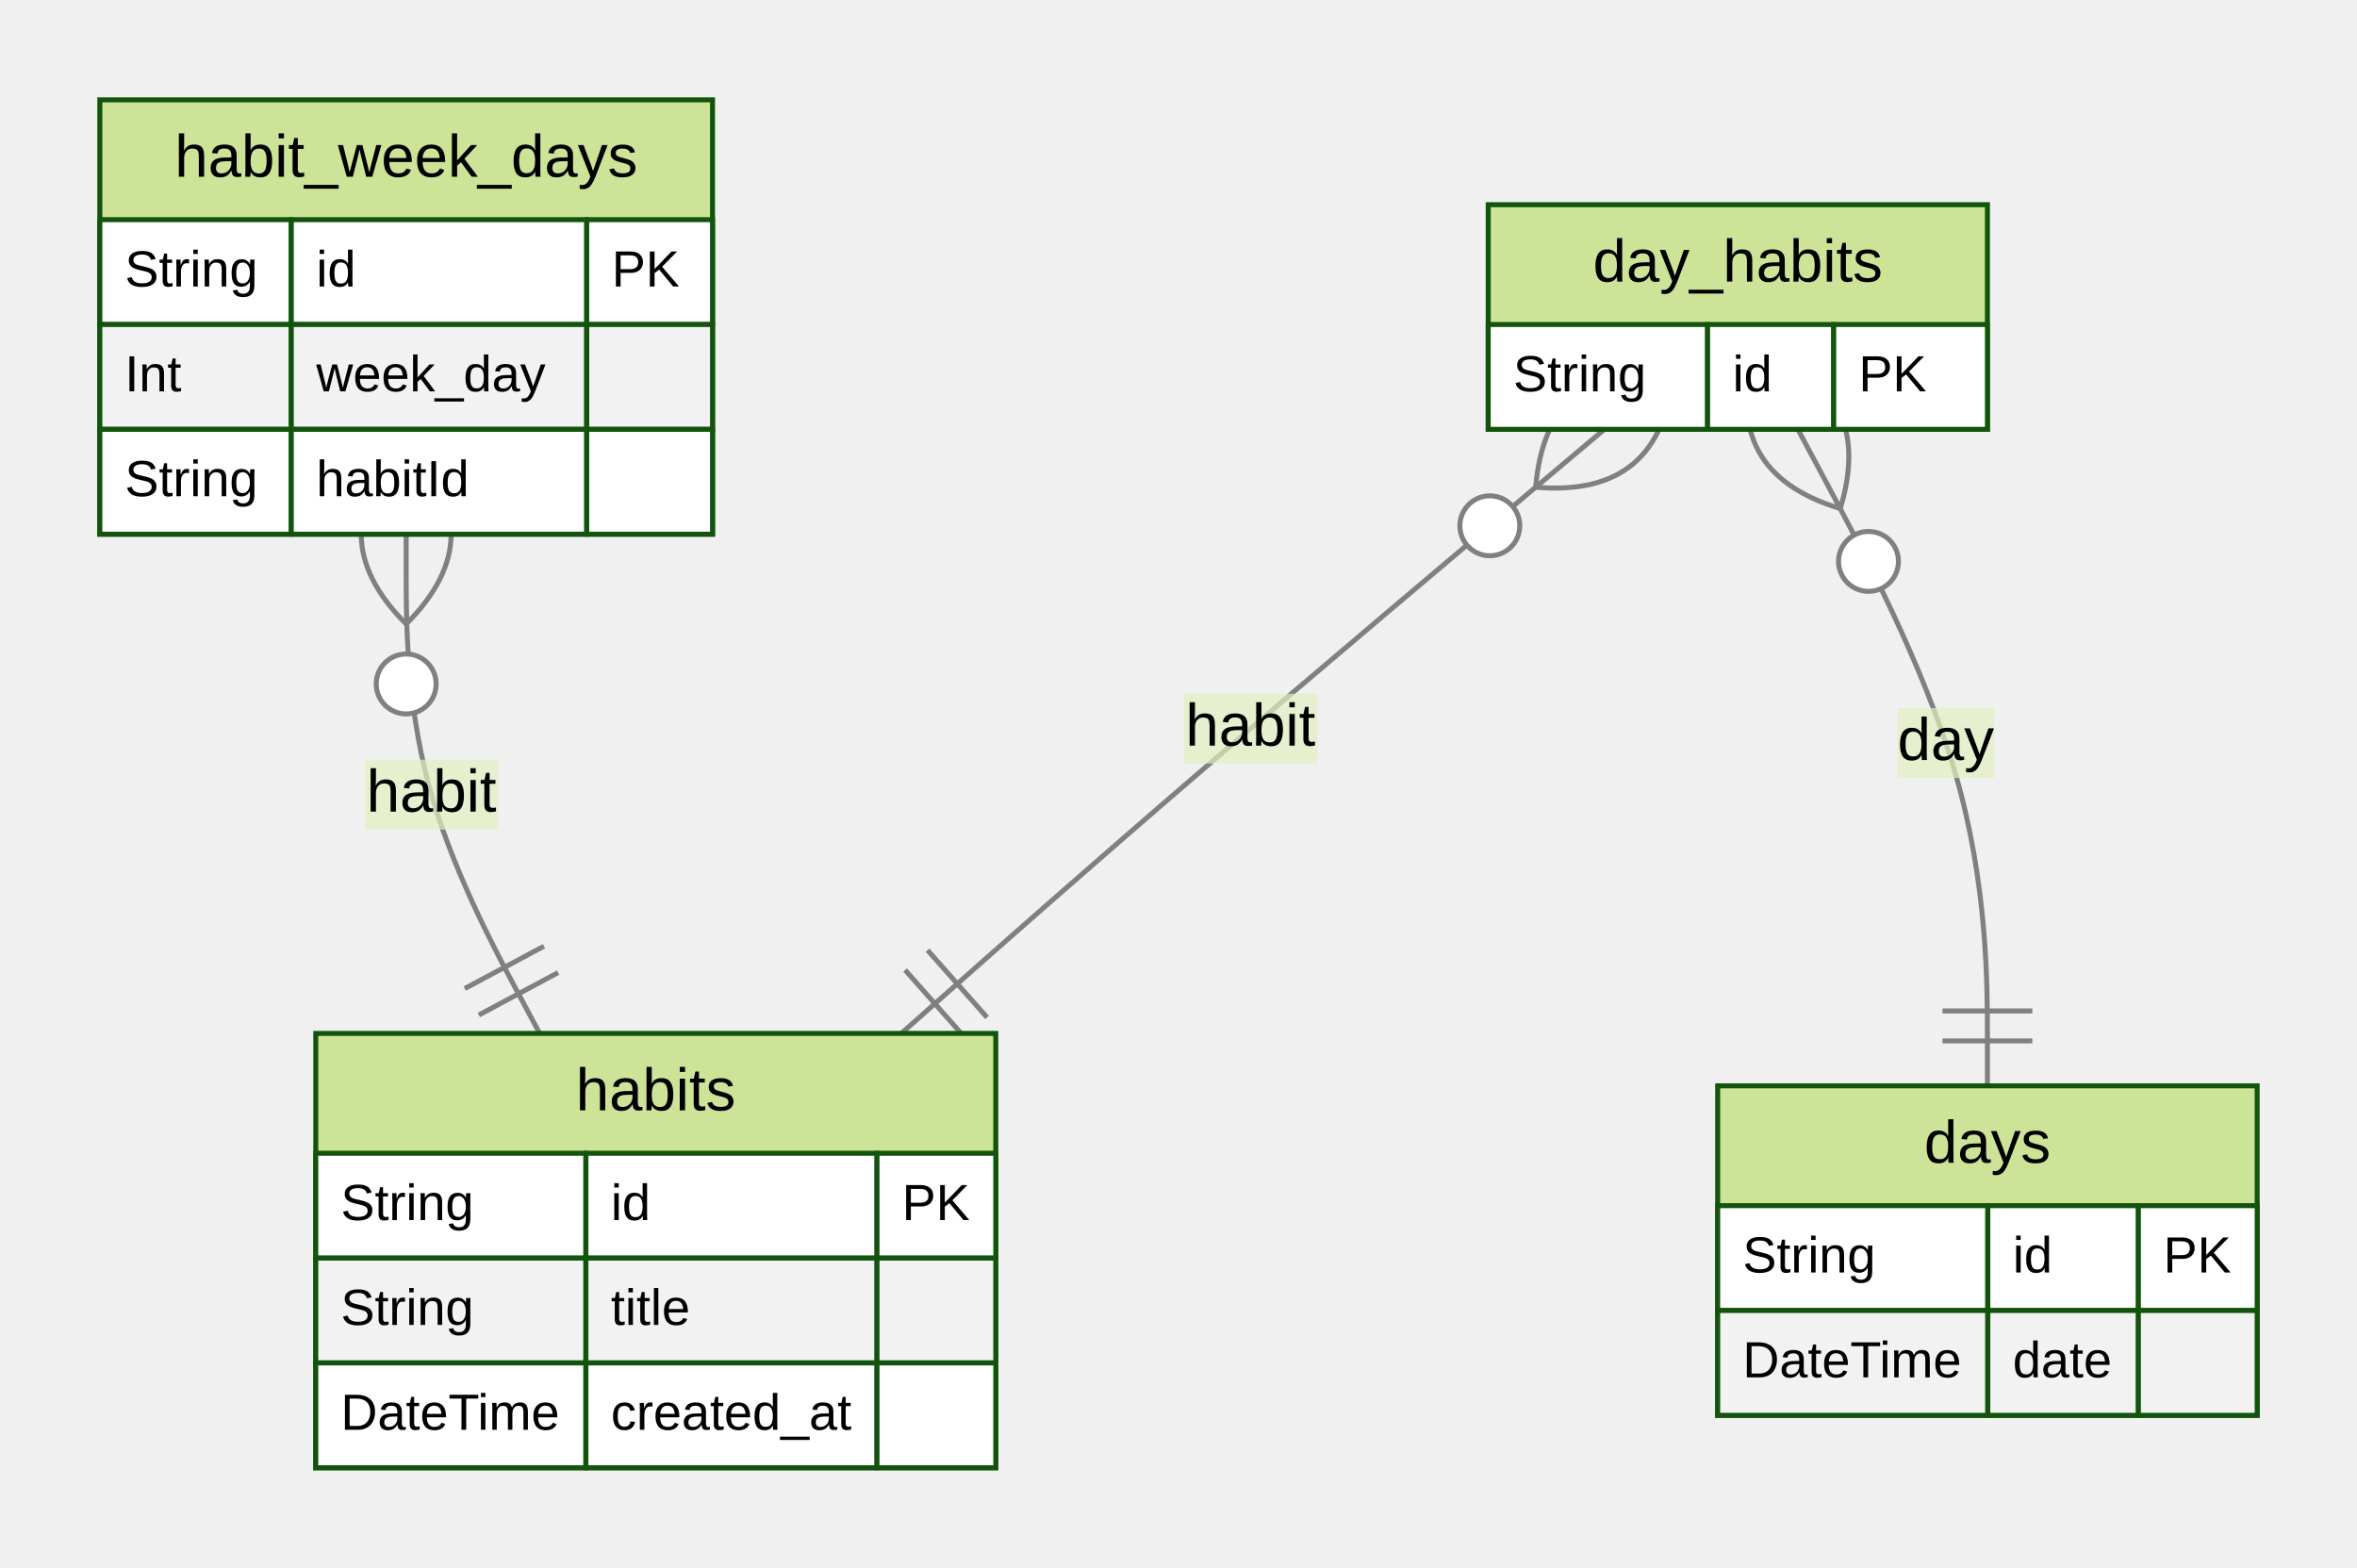
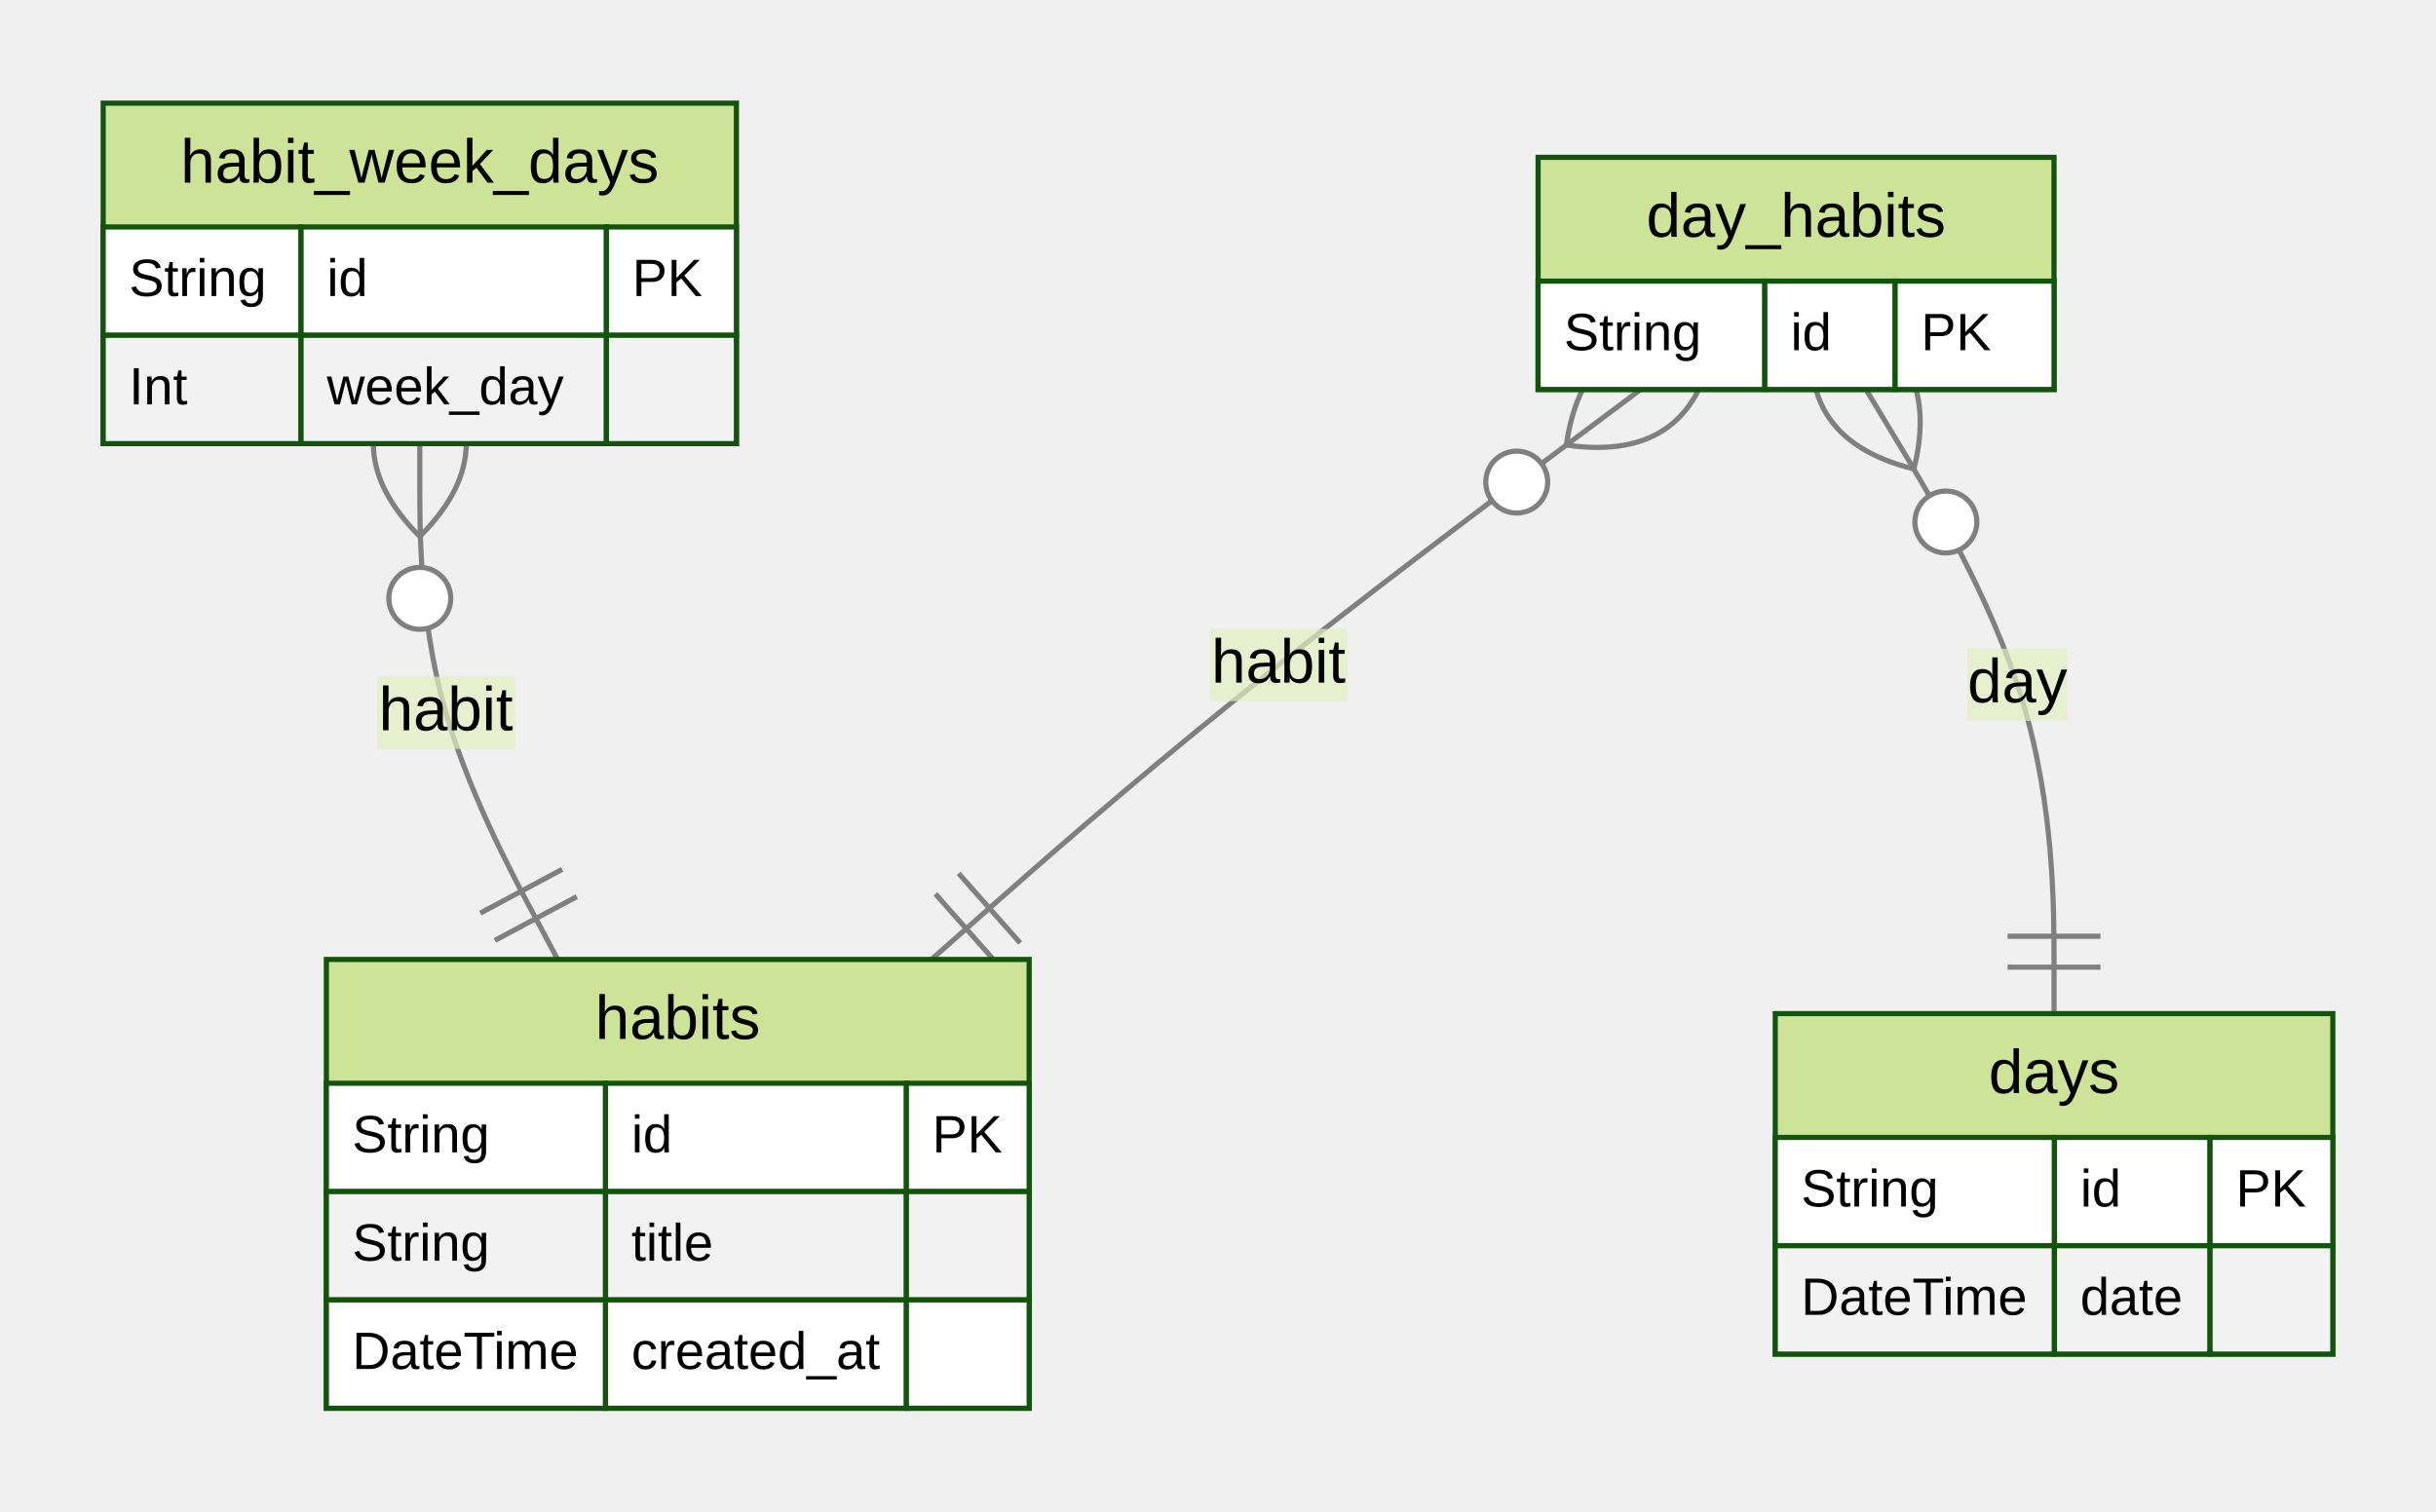
- <svg xmlns="http://www.w3.org/2000/svg" aria-roledescription="er" viewBox="0 0 472.158 314" style="max-width: 472.158px; background-color: white;" width="100%" id="mermaid-0">
+ <svg xmlns="http://www.w3.org/2000/svg" aria-roledescription="er" viewBox="0 0 472.158 293" style="max-width: 472.158px; background-color: white;" width="100%" id="mermaid-0">
  <style>#mermaid-0{font-family:"trebuchet ms",verdana,arial,sans-serif;font-size:16px;fill:#000000;}#mermaid-0 .error-icon{fill:#552222;}#mermaid-0 .error-text{fill:#552222;stroke:#552222;}#mermaid-0 .edge-thickness-normal{stroke-width:2px;}#mermaid-0 .edge-thickness-thick{stroke-width:3.5px;}#mermaid-0 .edge-pattern-solid{stroke-dasharray:0;}#mermaid-0 .edge-pattern-dashed{stroke-dasharray:3;}#mermaid-0 .edge-pattern-dotted{stroke-dasharray:2;}#mermaid-0 .marker{fill:#000000;stroke:#000000;}#mermaid-0 .marker.cross{stroke:#000000;}#mermaid-0 svg{font-family:"trebuchet ms",verdana,arial,sans-serif;font-size:16px;}#mermaid-0 .entityBox{fill:#cde498;stroke:#13540c;}#mermaid-0 .attributeBoxOdd{fill:#ffffff;stroke:#13540c;}#mermaid-0 .attributeBoxEven{fill:#f2f2f2;stroke:#13540c;}#mermaid-0 .relationshipLabelBox{fill:hsl(78.158, 58.462%, 84.51%);opacity:0.7;background-color:hsl(78.158, 58.462%, 84.51%);}#mermaid-0 .relationshipLabelBox rect{opacity:0.5;}#mermaid-0 .relationshipLine{stroke:#000000;}#mermaid-0 .entityTitleText{text-anchor:middle;font-size:18px;fill:#000000;}#mermaid-0 :root{--mermaid-font-family:"trebuchet ms",verdana,arial,sans-serif;}</style>
  <g />
  <defs>
    <marker orient="auto" markerHeight="18" markerWidth="18" refY="9" refX="0" id="ONLY_ONE_START">
      <path d="M9,0 L9,18 M15,0 L15,18" fill="none" stroke="gray" />
    </marker>
  </defs>
  <defs>
    <marker orient="auto" markerHeight="18" markerWidth="18" refY="9" refX="18" id="ONLY_ONE_END">
      <path d="M3,0 L3,18 M9,0 L9,18" fill="none" stroke="gray" />
    </marker>
  </defs>
  <defs>
    <marker orient="auto" markerHeight="18" markerWidth="30" refY="9" refX="0" id="ZERO_OR_ONE_START">
      <circle r="6" cy="9" cx="21" fill="white" stroke="gray" />
      <path d="M9,0 L9,18" fill="none" stroke="gray" />
    </marker>
  </defs>
  <defs>
    <marker orient="auto" markerHeight="18" markerWidth="30" refY="9" refX="30" id="ZERO_OR_ONE_END">
      <circle r="6" cy="9" cx="9" fill="white" stroke="gray" />
      <path d="M21,0 L21,18" fill="none" stroke="gray" />
    </marker>
  </defs>
  <defs>
    <marker orient="auto" markerHeight="36" markerWidth="45" refY="18" refX="18" id="ONE_OR_MORE_START">
      <path d="M0,18 Q 18,0 36,18 Q 18,36 0,18 M42,9 L42,27" fill="none" stroke="gray" />
    </marker>
  </defs>
  <defs>
    <marker orient="auto" markerHeight="36" markerWidth="45" refY="18" refX="27" id="ONE_OR_MORE_END">
      <path d="M3,9 L3,27 M9,18 Q27,0 45,18 Q27,36 9,18" fill="none" stroke="gray" />
    </marker>
  </defs>
  <defs>
    <marker orient="auto" markerHeight="36" markerWidth="57" refY="18" refX="18" id="ZERO_OR_MORE_START">
      <circle r="6" cy="18" cx="48" fill="white" stroke="gray" />
      <path d="M0,18 Q18,0 36,18 Q18,36 0,18" fill="none" stroke="gray" />
    </marker>
  </defs>
  <defs>
    <marker orient="auto" markerHeight="36" markerWidth="57" refY="18" refX="39" id="ZERO_OR_MORE_END">
      <circle r="6" cy="18" cx="9" fill="white" stroke="gray" />
      <path d="M21,18 Q39,0 57,18 Q39,36 21,18" fill="none" stroke="gray" />
    </marker>
  </defs>
-   <path style="stroke: gray; fill: none;" marker-start="url(#ZERO_OR_MORE_START)" marker-end="url(#ONLY_ONE_END)" d="M81.367,107L81.367,115.333C81.367,123.667,81.367,140.333,85.824,157C90.28,173.667,99.192,190.333,103.649,198.667L108.105,207" class="er relationshipLine" />
-   <path style="stroke: gray; fill: none;" marker-start="url(#ZERO_OR_MORE_START)" marker-end="url(#ONLY_ONE_END)" d="M360.155,86L366.483,97.833C372.811,109.667,385.467,133.333,391.795,155.25C398.123,177.167,398.123,197.333,398.123,207.417L398.123,217.5" class="er relationshipLine" />
-   <path style="stroke: gray; fill: none;" marker-start="url(#ZERO_OR_MORE_START)" marker-end="url(#ONLY_ONE_END)" d="M321.395,86L307.337,97.833C293.28,109.667,265.165,133.333,241.689,153.5C218.212,173.667,199.374,190.333,189.955,198.667L180.535,207" class="er relationshipLine" />
-   <g transform="translate(63.25739,207 )" id="entity-habits-9d3b7a98-b5a3-43af-9c8b-4806fae1b950">
+   <path style="stroke: gray; fill: none;" marker-start="url(#ZERO_OR_MORE_START)" marker-end="url(#ONLY_ONE_END)" d="M81.367,86L81.367,94.333C81.367,102.667,81.367,119.333,85.824,136C90.28,152.667,99.192,169.333,103.649,177.667L108.105,186" class="er relationshipLine" />
+   <path style="stroke: gray; fill: none;" marker-start="url(#ZERO_OR_MORE_START)" marker-end="url(#ONLY_ONE_END)" d="M361.677,75.5L367.752,85.583C373.826,95.667,385.975,115.833,392.049,136C398.123,156.167,398.123,176.333,398.123,186.417L398.123,196.5" class="er relationshipLine" />
+   <path style="stroke: gray; fill: none;" marker-start="url(#ZERO_OR_MORE_START)" marker-end="url(#ONLY_ONE_END)" d="M318.013,75.5L304.519,85.583C291.026,95.667,264.038,115.833,241.125,134.25C218.212,152.667,199.374,169.333,189.955,177.667L180.535,186" class="er relationshipLine" />
+   <g transform="translate(63.25739,186 )" id="entity-habits-9854357f-9be2-443d-8976-19dec4cd4d92">
    <rect height="87" width="136.22" y="0" x="0" class="er entityBox" />
-     <text style="dominant-baseline: middle; text-anchor: middle; font-size: 12px;" transform="translate(68.1098,12)" y="0" x="0" id="text-entity-habits-9d3b7a98-b5a3-43af-9c8b-4806fae1b950" class="er entityLabel">habits</text>
+     <text style="dominant-baseline: middle; text-anchor: middle; font-size: 12px;" transform="translate(68.1098,12)" y="0" x="0" id="text-entity-habits-9854357f-9be2-443d-8976-19dec4cd4d92" class="er entityLabel">habits</text>
    <rect height="21" width="54.113" y="24" x="0" class="er attributeBoxOdd" />
-     <text style="dominant-baseline: middle; font-size: 10.2px;" transform="translate(5,34.5)" y="0" x="0" id="text-entity-habits-9d3b7a98-b5a3-43af-9c8b-4806fae1b950-attr-1-type" class="er entityLabel">String</text>
+     <text style="dominant-baseline: middle; font-size: 10.2px;" transform="translate(5,34.5)" y="0" x="0" id="text-entity-habits-9854357f-9be2-443d-8976-19dec4cd4d92-attr-1-type" class="er entityLabel">String</text>
    <rect height="21" width="58.311" y="24" x="54.113" class="er attributeBoxOdd" />
-     <text style="dominant-baseline: middle; font-size: 10.2px;" transform="translate(59.11313,34.5)" y="0" x="0" id="text-entity-habits-9d3b7a98-b5a3-43af-9c8b-4806fae1b950-attr-1-name" class="er entityLabel">id</text>
+     <text style="dominant-baseline: middle; font-size: 10.2px;" transform="translate(59.11313,34.5)" y="0" x="0" id="text-entity-habits-9854357f-9be2-443d-8976-19dec4cd4d92-attr-1-name" class="er entityLabel">id</text>
    <rect height="21" width="23.795" y="24" x="112.425" class="er attributeBoxOdd" />
-     <text style="dominant-baseline: middle; font-size: 10.2px;" transform="translate(117.4246,34.5)" y="0" x="0" id="text-entity-habits-9d3b7a98-b5a3-43af-9c8b-4806fae1b950-attr-1-key" class="er entityLabel">PK</text>
+     <text style="dominant-baseline: middle; font-size: 10.2px;" transform="translate(117.4246,34.5)" y="0" x="0" id="text-entity-habits-9854357f-9be2-443d-8976-19dec4cd4d92-attr-1-key" class="er entityLabel">PK</text>
    <rect height="21" width="54.113" y="45" x="0" class="er attributeBoxEven" />
-     <text style="dominant-baseline: middle; font-size: 10.2px;" transform="translate(5,55.5)" y="0" x="0" id="text-entity-habits-9d3b7a98-b5a3-43af-9c8b-4806fae1b950-attr-2-type" class="er entityLabel">String</text>
+     <text style="dominant-baseline: middle; font-size: 10.2px;" transform="translate(5,55.5)" y="0" x="0" id="text-entity-habits-9854357f-9be2-443d-8976-19dec4cd4d92-attr-2-type" class="er entityLabel">String</text>
    <rect height="21" width="58.311" y="45" x="54.113" class="er attributeBoxEven" />
-     <text style="dominant-baseline: middle; font-size: 10.2px;" transform="translate(59.11313,55.5)" y="0" x="0" id="text-entity-habits-9d3b7a98-b5a3-43af-9c8b-4806fae1b950-attr-2-name" class="er entityLabel">title</text>
+     <text style="dominant-baseline: middle; font-size: 10.2px;" transform="translate(59.11313,55.5)" y="0" x="0" id="text-entity-habits-9854357f-9be2-443d-8976-19dec4cd4d92-attr-2-name" class="er entityLabel">title</text>
    <rect height="21" width="23.795" y="45" x="112.425" class="er attributeBoxEven" />
-     <text style="dominant-baseline: middle; font-size: 10.2px;" transform="translate(117.4246,55.5)" y="0" x="0" id="text-entity-habits-9d3b7a98-b5a3-43af-9c8b-4806fae1b950-attr-2-key" class="er entityLabel" />
+     <text style="dominant-baseline: middle; font-size: 10.2px;" transform="translate(117.4246,55.5)" y="0" x="0" id="text-entity-habits-9854357f-9be2-443d-8976-19dec4cd4d92-attr-2-key" class="er entityLabel" />
    <rect height="21" width="54.113" y="66" x="0" class="er attributeBoxOdd" />
-     <text style="dominant-baseline: middle; font-size: 10.2px;" transform="translate(5,76.5)" y="0" x="0" id="text-entity-habits-9d3b7a98-b5a3-43af-9c8b-4806fae1b950-attr-3-type" class="er entityLabel">DateTime</text>
+     <text style="dominant-baseline: middle; font-size: 10.2px;" transform="translate(5,76.5)" y="0" x="0" id="text-entity-habits-9854357f-9be2-443d-8976-19dec4cd4d92-attr-3-type" class="er entityLabel">DateTime</text>
    <rect height="21" width="58.311" y="66" x="54.113" class="er attributeBoxOdd" />
-     <text style="dominant-baseline: middle; font-size: 10.2px;" transform="translate(59.11313,76.5)" y="0" x="0" id="text-entity-habits-9d3b7a98-b5a3-43af-9c8b-4806fae1b950-attr-3-name" class="er entityLabel">created_at</text>
+     <text style="dominant-baseline: middle; font-size: 10.2px;" transform="translate(59.11313,76.5)" y="0" x="0" id="text-entity-habits-9854357f-9be2-443d-8976-19dec4cd4d92-attr-3-name" class="er entityLabel">created_at</text>
    <rect height="21" width="23.795" y="66" x="112.425" class="er attributeBoxOdd" />
-     <text style="dominant-baseline: middle; font-size: 10.2px;" transform="translate(117.4246,76.5)" y="0" x="0" id="text-entity-habits-9d3b7a98-b5a3-43af-9c8b-4806fae1b950-attr-3-key" class="er entityLabel" />
+     <text style="dominant-baseline: middle; font-size: 10.2px;" transform="translate(117.4246,76.5)" y="0" x="0" id="text-entity-habits-9854357f-9be2-443d-8976-19dec4cd4d92-attr-3-key" class="er entityLabel" />
  </g>
-   <g transform="translate(344.0882,217.5 )" id="entity-days-0bf8c036-3f55-4490-a822-8aee9d4ab8aa">
+   <g transform="translate(20,20 )" id="entity-habitweekdays-af8d818b-518b-48a6-a3bd-fa141ae8c1ed">
+     <rect height="66" width="122.734" y="0" x="0" class="er entityBox" />
+     <text style="dominant-baseline: middle; text-anchor: middle; font-size: 12px;" transform="translate(61.36719,12)" y="0" x="0" id="text-entity-habitweekdays-af8d818b-518b-48a6-a3bd-fa141ae8c1ed" class="er entityLabel">habit_week_days</text>
+     <rect height="21" width="38.351" y="24" x="0" class="er attributeBoxOdd" />
+     <text style="dominant-baseline: middle; font-size: 10.2px;" transform="translate(5,34.5)" y="0" x="0" id="text-entity-habitweekdays-af8d818b-518b-48a6-a3bd-fa141ae8c1ed-attr-1-type" class="er entityLabel">String</text>
+     <rect height="21" width="59.184" y="24" x="38.351" class="er attributeBoxOdd" />
+     <text style="dominant-baseline: middle; font-size: 10.2px;" transform="translate(43.35122,34.5)" y="0" x="0" id="text-entity-habitweekdays-af8d818b-518b-48a6-a3bd-fa141ae8c1ed-attr-1-name" class="er entityLabel">id</text>
+     <rect height="21" width="25.199" y="24" x="97.535" class="er attributeBoxOdd" />
+     <text style="dominant-baseline: middle; font-size: 10.2px;" transform="translate(102.5352,34.5)" y="0" x="0" id="text-entity-habitweekdays-af8d818b-518b-48a6-a3bd-fa141ae8c1ed-attr-1-key" class="er entityLabel">PK</text>
+     <rect height="21" width="38.351" y="45" x="0" class="er attributeBoxEven" />
+     <text style="dominant-baseline: middle; font-size: 10.2px;" transform="translate(5,55.5)" y="0" x="0" id="text-entity-habitweekdays-af8d818b-518b-48a6-a3bd-fa141ae8c1ed-attr-2-type" class="er entityLabel">Int</text>
+     <rect height="21" width="59.184" y="45" x="38.351" class="er attributeBoxEven" />
+     <text style="dominant-baseline: middle; font-size: 10.2px;" transform="translate(43.35122,55.5)" y="0" x="0" id="text-entity-habitweekdays-af8d818b-518b-48a6-a3bd-fa141ae8c1ed-attr-2-name" class="er entityLabel">week_day</text>
+     <rect height="21" width="25.199" y="45" x="97.535" class="er attributeBoxEven" />
+     <text style="dominant-baseline: middle; font-size: 10.2px;" transform="translate(102.5352,55.5)" y="0" x="0" id="text-entity-habitweekdays-af8d818b-518b-48a6-a3bd-fa141ae8c1ed-attr-2-key" class="er entityLabel" />
+   </g>
+   <g transform="translate(344.0882,196.5 )" id="entity-days-4e9fa2f8-fb1d-4aaf-b3d9-9eab2f425877">
    <rect height="66" width="108.07" y="0" x="0" class="er entityBox" />
-     <text style="dominant-baseline: middle; text-anchor: middle; font-size: 12px;" transform="translate(54.03506,12)" y="0" x="0" id="text-entity-days-0bf8c036-3f55-4490-a822-8aee9d4ab8aa" class="er entityLabel">days</text>
+     <text style="dominant-baseline: middle; text-anchor: middle; font-size: 12px;" transform="translate(54.03506,12)" y="0" x="0" id="text-entity-days-4e9fa2f8-fb1d-4aaf-b3d9-9eab2f425877" class="er entityLabel">days</text>
    <rect height="21" width="54.113" y="24" x="0" class="er attributeBoxOdd" />
-     <text style="dominant-baseline: middle; font-size: 10.2px;" transform="translate(5,34.5)" y="0" x="0" id="text-entity-days-0bf8c036-3f55-4490-a822-8aee9d4ab8aa-attr-1-type" class="er entityLabel">String</text>
+     <text style="dominant-baseline: middle; font-size: 10.2px;" transform="translate(5,34.5)" y="0" x="0" id="text-entity-days-4e9fa2f8-fb1d-4aaf-b3d9-9eab2f425877-attr-1-type" class="er entityLabel">String</text>
    <rect height="21" width="30.162" y="24" x="54.113" class="er attributeBoxOdd" />
-     <text style="dominant-baseline: middle; font-size: 10.2px;" transform="translate(59.11313,34.5)" y="0" x="0" id="text-entity-days-0bf8c036-3f55-4490-a822-8aee9d4ab8aa-attr-1-name" class="er entityLabel">id</text>
+     <text style="dominant-baseline: middle; font-size: 10.2px;" transform="translate(59.11313,34.5)" y="0" x="0" id="text-entity-days-4e9fa2f8-fb1d-4aaf-b3d9-9eab2f425877-attr-1-name" class="er entityLabel">id</text>
    <rect height="21" width="23.795" y="24" x="84.275" class="er attributeBoxOdd" />
-     <text style="dominant-baseline: middle; font-size: 10.2px;" transform="translate(89.27515,34.5)" y="0" x="0" id="text-entity-days-0bf8c036-3f55-4490-a822-8aee9d4ab8aa-attr-1-key" class="er entityLabel">PK</text>
+     <text style="dominant-baseline: middle; font-size: 10.2px;" transform="translate(89.27515,34.5)" y="0" x="0" id="text-entity-days-4e9fa2f8-fb1d-4aaf-b3d9-9eab2f425877-attr-1-key" class="er entityLabel">PK</text>
    <rect height="21" width="54.113" y="45" x="0" class="er attributeBoxEven" />
-     <text style="dominant-baseline: middle; font-size: 10.2px;" transform="translate(5,55.5)" y="0" x="0" id="text-entity-days-0bf8c036-3f55-4490-a822-8aee9d4ab8aa-attr-2-type" class="er entityLabel">DateTime</text>
+     <text style="dominant-baseline: middle; font-size: 10.2px;" transform="translate(5,55.5)" y="0" x="0" id="text-entity-days-4e9fa2f8-fb1d-4aaf-b3d9-9eab2f425877-attr-2-type" class="er entityLabel">DateTime</text>
    <rect height="21" width="30.162" y="45" x="54.113" class="er attributeBoxEven" />
-     <text style="dominant-baseline: middle; font-size: 10.2px;" transform="translate(59.11313,55.5)" y="0" x="0" id="text-entity-days-0bf8c036-3f55-4490-a822-8aee9d4ab8aa-attr-2-name" class="er entityLabel">date</text>
+     <text style="dominant-baseline: middle; font-size: 10.2px;" transform="translate(59.11313,55.5)" y="0" x="0" id="text-entity-days-4e9fa2f8-fb1d-4aaf-b3d9-9eab2f425877-attr-2-name" class="er entityLabel">date</text>
    <rect height="21" width="23.795" y="45" x="84.275" class="er attributeBoxEven" />
-     <text style="dominant-baseline: middle; font-size: 10.2px;" transform="translate(89.27515,55.5)" y="0" x="0" id="text-entity-days-0bf8c036-3f55-4490-a822-8aee9d4ab8aa-attr-2-key" class="er entityLabel" />
+     <text style="dominant-baseline: middle; font-size: 10.2px;" transform="translate(89.27515,55.5)" y="0" x="0" id="text-entity-days-4e9fa2f8-fb1d-4aaf-b3d9-9eab2f425877-attr-2-key" class="er entityLabel" />
  </g>
-   <g transform="translate(20,20 )" id="entity-habitweekdays-71165e5e-cb92-4bc5-a40f-f1a7d7e8f806">
-     <rect height="87" width="122.734" y="0" x="0" class="er entityBox" />
-     <text style="dominant-baseline: middle; text-anchor: middle; font-size: 12px;" transform="translate(61.36719,12)" y="0" x="0" id="text-entity-habitweekdays-71165e5e-cb92-4bc5-a40f-f1a7d7e8f806" class="er entityLabel">habit_week_days</text>
-     <rect height="21" width="38.351" y="24" x="0" class="er attributeBoxOdd" />
-     <text style="dominant-baseline: middle; font-size: 10.2px;" transform="translate(5,34.5)" y="0" x="0" id="text-entity-habitweekdays-71165e5e-cb92-4bc5-a40f-f1a7d7e8f806-attr-1-type" class="er entityLabel">String</text>
-     <rect height="21" width="59.184" y="24" x="38.351" class="er attributeBoxOdd" />
-     <text style="dominant-baseline: middle; font-size: 10.2px;" transform="translate(43.35122,34.5)" y="0" x="0" id="text-entity-habitweekdays-71165e5e-cb92-4bc5-a40f-f1a7d7e8f806-attr-1-name" class="er entityLabel">id</text>
-     <rect height="21" width="25.199" y="24" x="97.535" class="er attributeBoxOdd" />
-     <text style="dominant-baseline: middle; font-size: 10.2px;" transform="translate(102.5352,34.5)" y="0" x="0" id="text-entity-habitweekdays-71165e5e-cb92-4bc5-a40f-f1a7d7e8f806-attr-1-key" class="er entityLabel">PK</text>
-     <rect height="21" width="38.351" y="45" x="0" class="er attributeBoxEven" />
-     <text style="dominant-baseline: middle; font-size: 10.2px;" transform="translate(5,55.5)" y="0" x="0" id="text-entity-habitweekdays-71165e5e-cb92-4bc5-a40f-f1a7d7e8f806-attr-2-type" class="er entityLabel">Int</text>
-     <rect height="21" width="59.184" y="45" x="38.351" class="er attributeBoxEven" />
-     <text style="dominant-baseline: middle; font-size: 10.2px;" transform="translate(43.35122,55.5)" y="0" x="0" id="text-entity-habitweekdays-71165e5e-cb92-4bc5-a40f-f1a7d7e8f806-attr-2-name" class="er entityLabel">week_day</text>
-     <rect height="21" width="25.199" y="45" x="97.535" class="er attributeBoxEven" />
-     <text style="dominant-baseline: middle; font-size: 10.2px;" transform="translate(102.5352,55.5)" y="0" x="0" id="text-entity-habitweekdays-71165e5e-cb92-4bc5-a40f-f1a7d7e8f806-attr-2-key" class="er entityLabel" />
-     <rect height="21" width="38.351" y="66" x="0" class="er attributeBoxOdd" />
-     <text style="dominant-baseline: middle; font-size: 10.2px;" transform="translate(5,76.5)" y="0" x="0" id="text-entity-habitweekdays-71165e5e-cb92-4bc5-a40f-f1a7d7e8f806-attr-3-type" class="er entityLabel">String</text>
-     <rect height="21" width="59.184" y="66" x="38.351" class="er attributeBoxOdd" />
-     <text style="dominant-baseline: middle; font-size: 10.2px;" transform="translate(43.35122,76.5)" y="0" x="0" id="text-entity-habitweekdays-71165e5e-cb92-4bc5-a40f-f1a7d7e8f806-attr-3-name" class="er entityLabel">habitId</text>
-     <rect height="21" width="25.199" y="66" x="97.535" class="er attributeBoxOdd" />
-     <text style="dominant-baseline: middle; font-size: 10.2px;" transform="translate(102.5352,76.5)" y="0" x="0" id="text-entity-habitweekdays-71165e5e-cb92-4bc5-a40f-f1a7d7e8f806-attr-3-key" class="er entityLabel" />
+   <g transform="translate(298.1232,30.5 )" id="entity-dayhabits-a83a4301-8cd3-48c1-80f1-88dddcd132e0">
+     <rect height="45" width="100" y="0" x="0" class="er entityBox" />
+     <text style="dominant-baseline: middle; text-anchor: middle; font-size: 12px;" transform="translate(50,12)" y="0" x="0" id="text-entity-dayhabits-a83a4301-8cd3-48c1-80f1-88dddcd132e0" class="er entityLabel">day_habits</text>
+     <rect height="21" width="43.945" y="24" x="0" class="er attributeBoxOdd" />
+     <text style="dominant-baseline: middle; font-size: 10.2px;" transform="translate(5,34.5)" y="0" x="0" id="text-entity-dayhabits-a83a4301-8cd3-48c1-80f1-88dddcd132e0-attr-1-type" class="er entityLabel">String</text>
+     <rect height="21" width="25.262" y="24" x="43.945" class="er attributeBoxOdd" />
+     <text style="dominant-baseline: middle; font-size: 10.2px;" transform="translate(48.94526,34.5)" y="0" x="0" id="text-entity-dayhabits-a83a4301-8cd3-48c1-80f1-88dddcd132e0-attr-1-name" class="er entityLabel">id</text>
+     <rect height="21" width="30.793" y="24" x="69.207" class="er attributeBoxOdd" />
+     <text style="dominant-baseline: middle; font-size: 10.2px;" transform="translate(74.20681,34.5)" y="0" x="0" id="text-entity-dayhabits-a83a4301-8cd3-48c1-80f1-88dddcd132e0-attr-1-key" class="er entityLabel">PK</text>
  </g>
-   <g transform="translate(298.1232,41 )" id="entity-dayhabits-55369715-80cc-44d8-a0d6-03f72e10a549">
-     <rect height="45" width="100" y="0" x="0" class="er entityBox" />
-     <text style="dominant-baseline: middle; text-anchor: middle; font-size: 12px;" transform="translate(50,12)" y="0" x="0" id="text-entity-dayhabits-55369715-80cc-44d8-a0d6-03f72e10a549" class="er entityLabel">day_habits</text>
-     <rect height="21" width="43.945" y="24" x="0" class="er attributeBoxOdd" />
-     <text style="dominant-baseline: middle; font-size: 10.2px;" transform="translate(5,34.5)" y="0" x="0" id="text-entity-dayhabits-55369715-80cc-44d8-a0d6-03f72e10a549-attr-1-type" class="er entityLabel">String</text>
-     <rect height="21" width="25.262" y="24" x="43.945" class="er attributeBoxOdd" />
-     <text style="dominant-baseline: middle; font-size: 10.2px;" transform="translate(48.94526,34.5)" y="0" x="0" id="text-entity-dayhabits-55369715-80cc-44d8-a0d6-03f72e10a549-attr-1-name" class="er entityLabel">id</text>
-     <rect height="21" width="30.793" y="24" x="69.207" class="er attributeBoxOdd" />
-     <text style="dominant-baseline: middle; font-size: 10.2px;" transform="translate(74.20681,34.5)" y="0" x="0" id="text-entity-dayhabits-55369715-80cc-44d8-a0d6-03f72e10a549-attr-1-key" class="er entityLabel">PK</text>
-   </g>
-   <rect height="14" width="26.688" y="152.171" x="73.085" class="er relationshipLabelBox" />
-   <text style="text-anchor: middle; dominant-baseline: middle; font-size: 12px;" y="159.171" x="86.429" id="rel1" class="er relationshipLabel">habit</text>
-   <rect height="14" width="19.359" y="141.827" x="380.104" class="er relationshipLabelBox" />
-   <text style="text-anchor: middle; dominant-baseline: middle; font-size: 12px;" y="148.827" x="389.784" id="rel2" class="er relationshipLabel">day</text>
-   <rect height="14" width="26.688" y="138.955" x="237.152" class="er relationshipLabelBox" />
-   <text style="text-anchor: middle; dominant-baseline: middle; font-size: 12px;" y="145.955" x="250.496" id="rel3" class="er relationshipLabel">habit</text>
+   <rect height="14" width="26.688" y="131.171" x="73.085" class="er relationshipLabelBox" />
+   <text style="text-anchor: middle; dominant-baseline: middle; font-size: 12px;" y="138.171" x="86.429" id="rel1" class="er relationshipLabel">habit</text>
+   <rect height="14" width="19.359" y="125.746" x="381.338" class="er relationshipLabelBox" />
+   <text style="text-anchor: middle; dominant-baseline: middle; font-size: 12px;" y="132.746" x="391.017" id="rel2" class="er relationshipLabel">day</text>
+   <rect height="14" width="26.688" y="121.925" x="234.457" class="er relationshipLabelBox" />
+   <text style="text-anchor: middle; dominant-baseline: middle; font-size: 12px;" y="128.925" x="247.801" id="rel3" class="er relationshipLabel">habit</text>
</svg>
